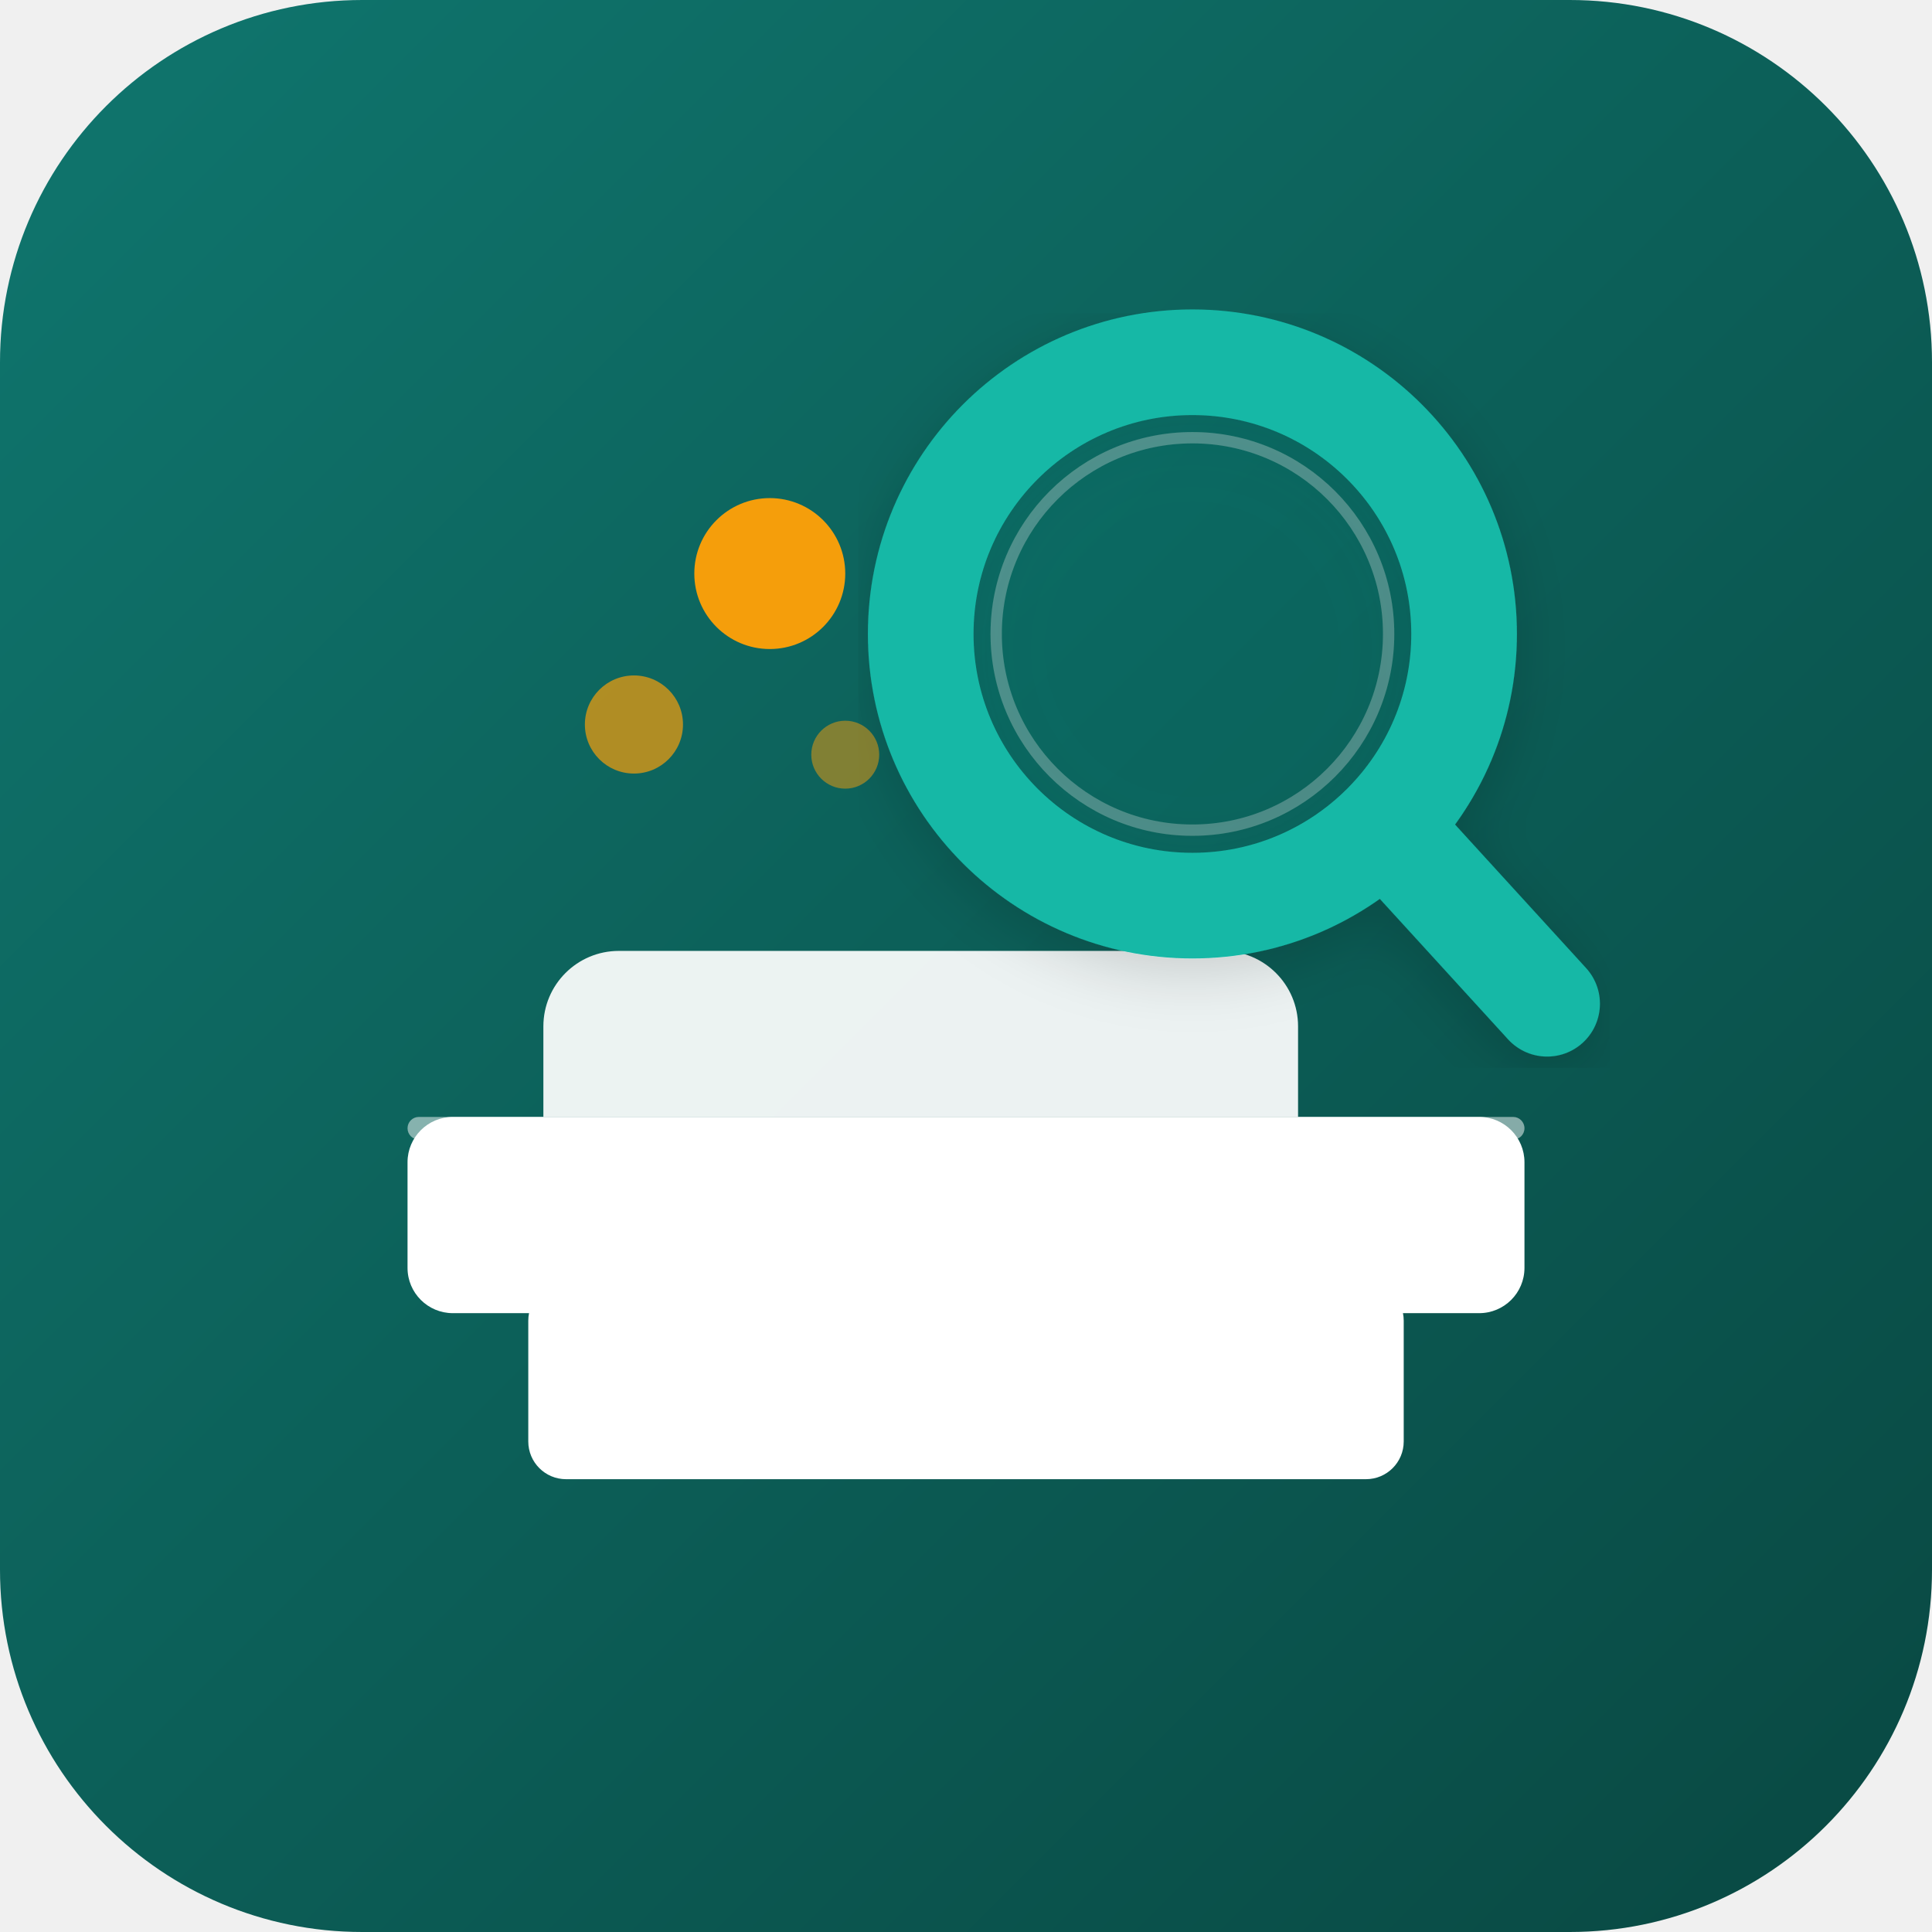
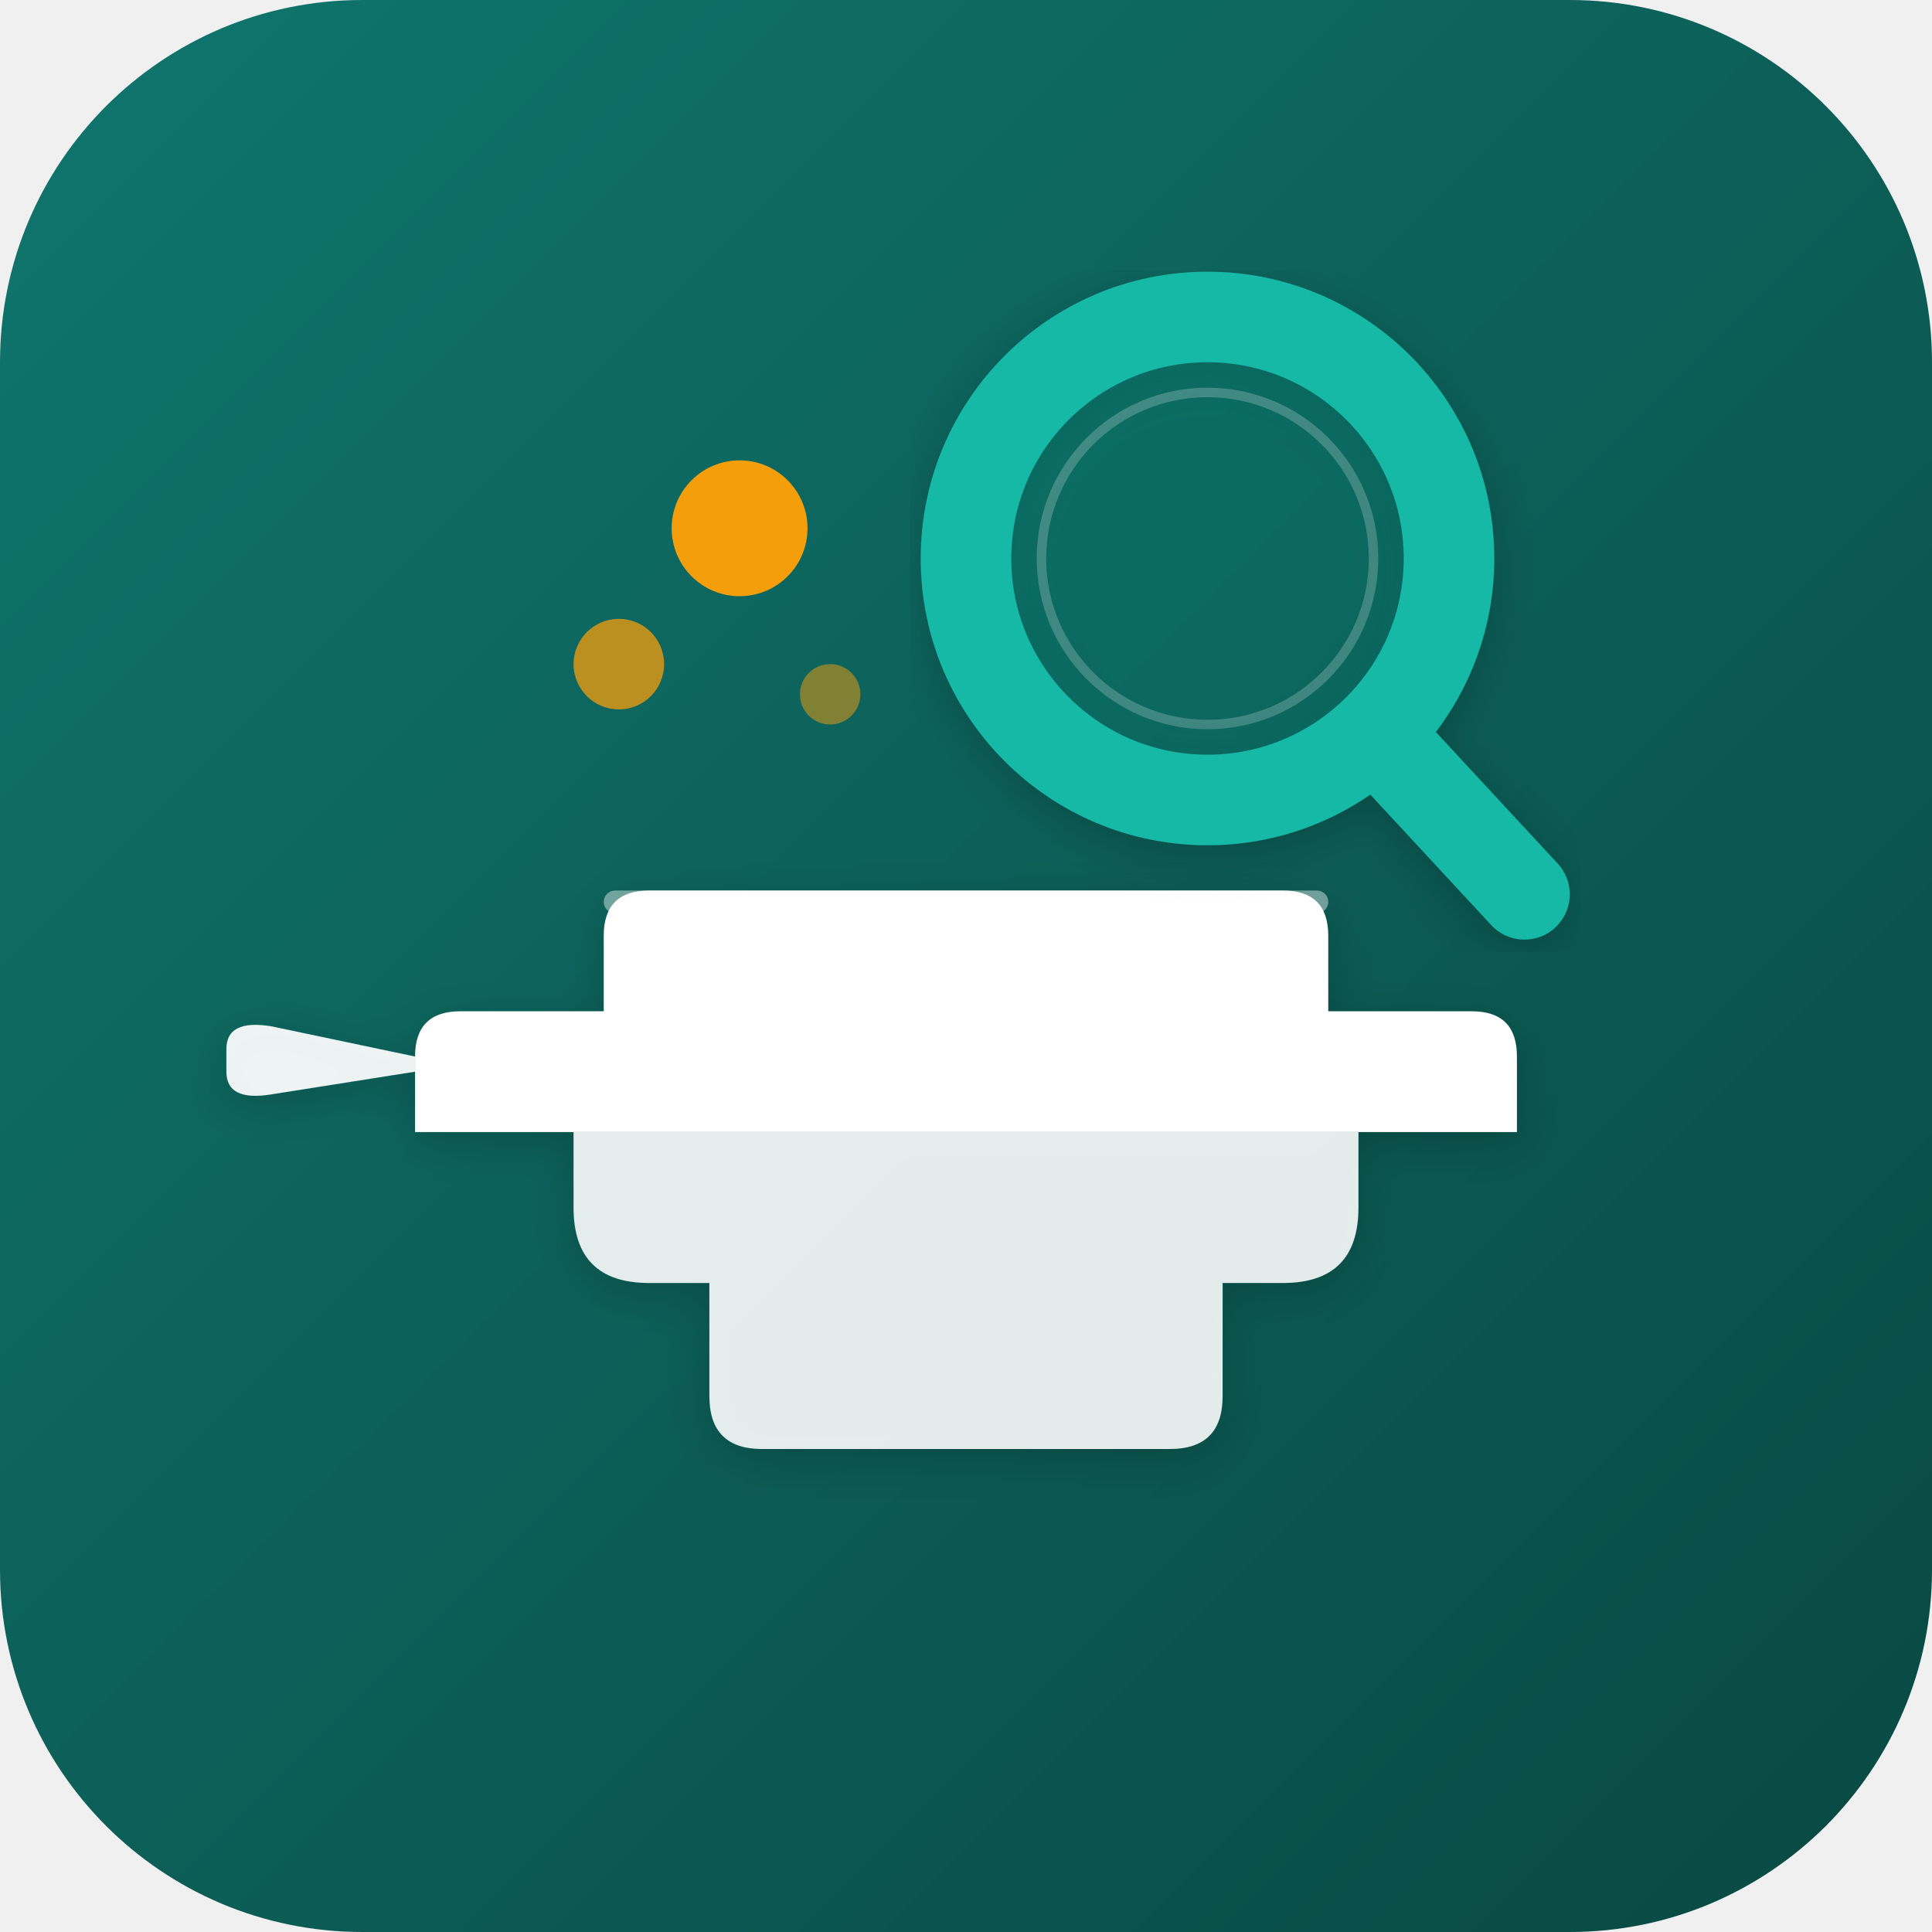
<svg xmlns="http://www.w3.org/2000/svg" viewBox="0 0 512 512" fill="none">
  <defs>
    <linearGradient id="bg" x1="0" y1="0" x2="512" y2="512" gradientUnits="userSpaceOnUse">
      <stop offset="0%" stop-color="#0f766e" />
      <stop offset="100%" stop-color="#094842" />
    </linearGradient>
    <filter id="shadow" x="-10%" y="-10%" width="120%" height="120%">
-       <feDropShadow dx="0" dy="4" stdDeviation="8" flood-color="#000000" flood-opacity="0.15" />
+       <feDropShadow dx="0" dy="3" stdDeviation="6" flood-color="#000000" flood-opacity="0.2" />
    </filter>
  </defs>
  <rect width="512" height="512" rx="96" ry="96" fill="url(#bg)" />
-   <rect x="140" y="340" width="232" height="52" rx="10" fill="#ffffff" />
-   <rect x="108" y="296" width="296" height="52" rx="12" fill="#ffffff" />
-   <path d="M164 252 h160 a20 20 0 0 1 20 20 v24 H144 v-24 a20 20 0 0 1 20-20z" fill="#ffffff" opacity="0.92" />
-   <rect x="108" y="296" width="296" height="6" rx="3" fill="#ffffff" opacity="0.5" />
  <g filter="url(#shadow)">
-     <circle cx="316" cy="168" r="72" stroke="#14b8a6" stroke-width="28" fill="rgba(20,184,166,0.08)" />
-     <circle cx="316" cy="168" r="52" stroke="#ffffff" stroke-width="3" fill="none" opacity="0.25" />
-     <line x1="368" y1="220" x2="410" y2="266" stroke="#14b8a6" stroke-width="28" stroke-linecap="round" />
+     <path d="       M 110 300       L 110 280       Q 110 268 122 268       L 160 268       L 160 248       Q 160 236 172 236       L 340 236       Q 352 236 352 248       L 352 268       L 390 268       Q 402 268 402 280       L 402 300       Z     " fill="#ffffff" />
+     <path d="       M 110 280       L 72 272       Q 60 270 60 278       L 60 284       Q 60 292 72 290       L 110 284       Z     " fill="#ffffff" opacity="0.92" />
+     <path d="       M 152 300       L 152 320       Q 152 340 172 340       L 188 340       L 188 370       Q 188 384 202 384       L 310 384       Q 324 384 324 370       L 324 340       L 340 340       Q 360 340 360 320       L 360 300       Z     " fill="#ffffff" opacity="0.88" />
+     <rect x="160" y="236" width="192" height="6" rx="3" fill="#ffffff" opacity="0.4" />
  </g>
-   <circle cx="204" cy="152" r="20" fill="#f59e0b" />
-   <circle cx="168" cy="192" r="13" fill="#f59e0b" opacity="0.7" />
-   <circle cx="224" cy="200" r="9" fill="#f59e0b" opacity="0.5" />
+   <g filter="url(#shadow)">
+     <circle cx="320" cy="148" r="64" stroke="#14b8a6" stroke-width="24" fill="rgba(20,184,166,0.1)" />
+     <circle cx="320" cy="148" r="44" stroke="#ffffff" stroke-width="2.5" fill="none" opacity="0.2" />
+     <line x1="366" y1="196" x2="404" y2="237" stroke="#14b8a6" stroke-width="24" stroke-linecap="round" />
+   </g>
+   <circle cx="196" cy="140" r="18" fill="#f59e0b" />
+   <circle cx="164" cy="176" r="12" fill="#f59e0b" opacity="0.75" />
+   <circle cx="220" cy="184" r="8" fill="#f59e0b" opacity="0.5" />
</svg>
